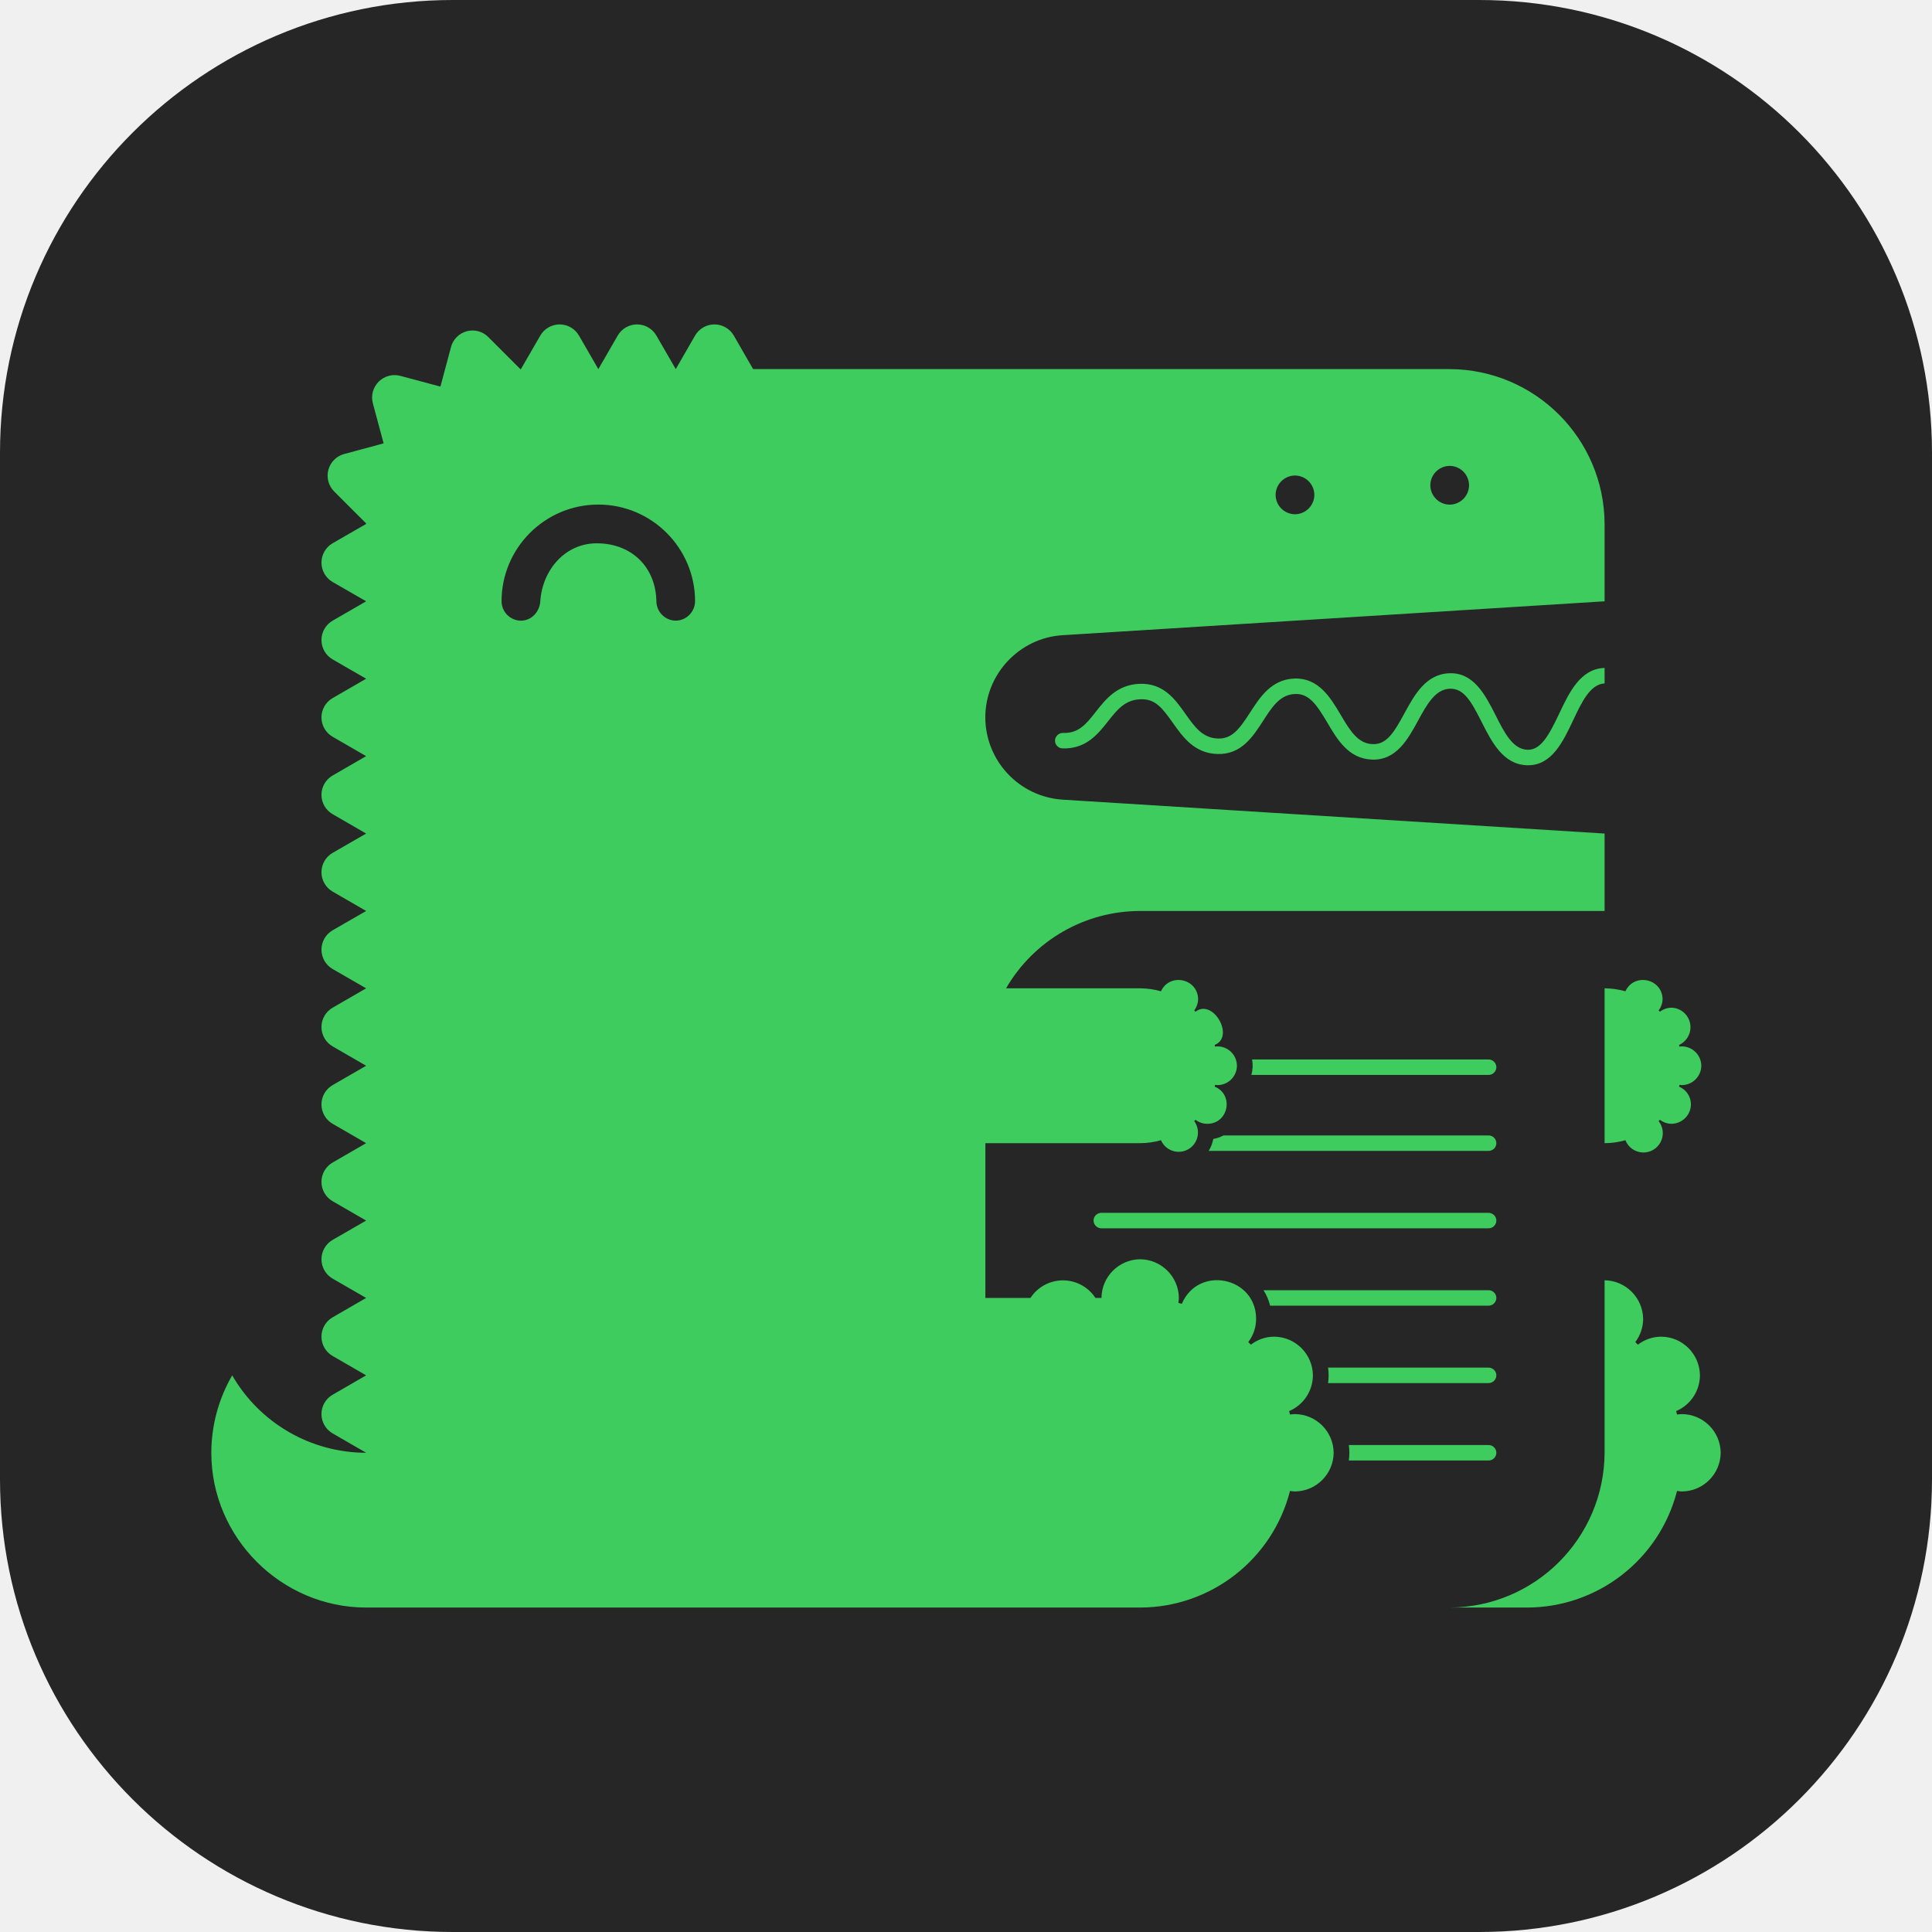
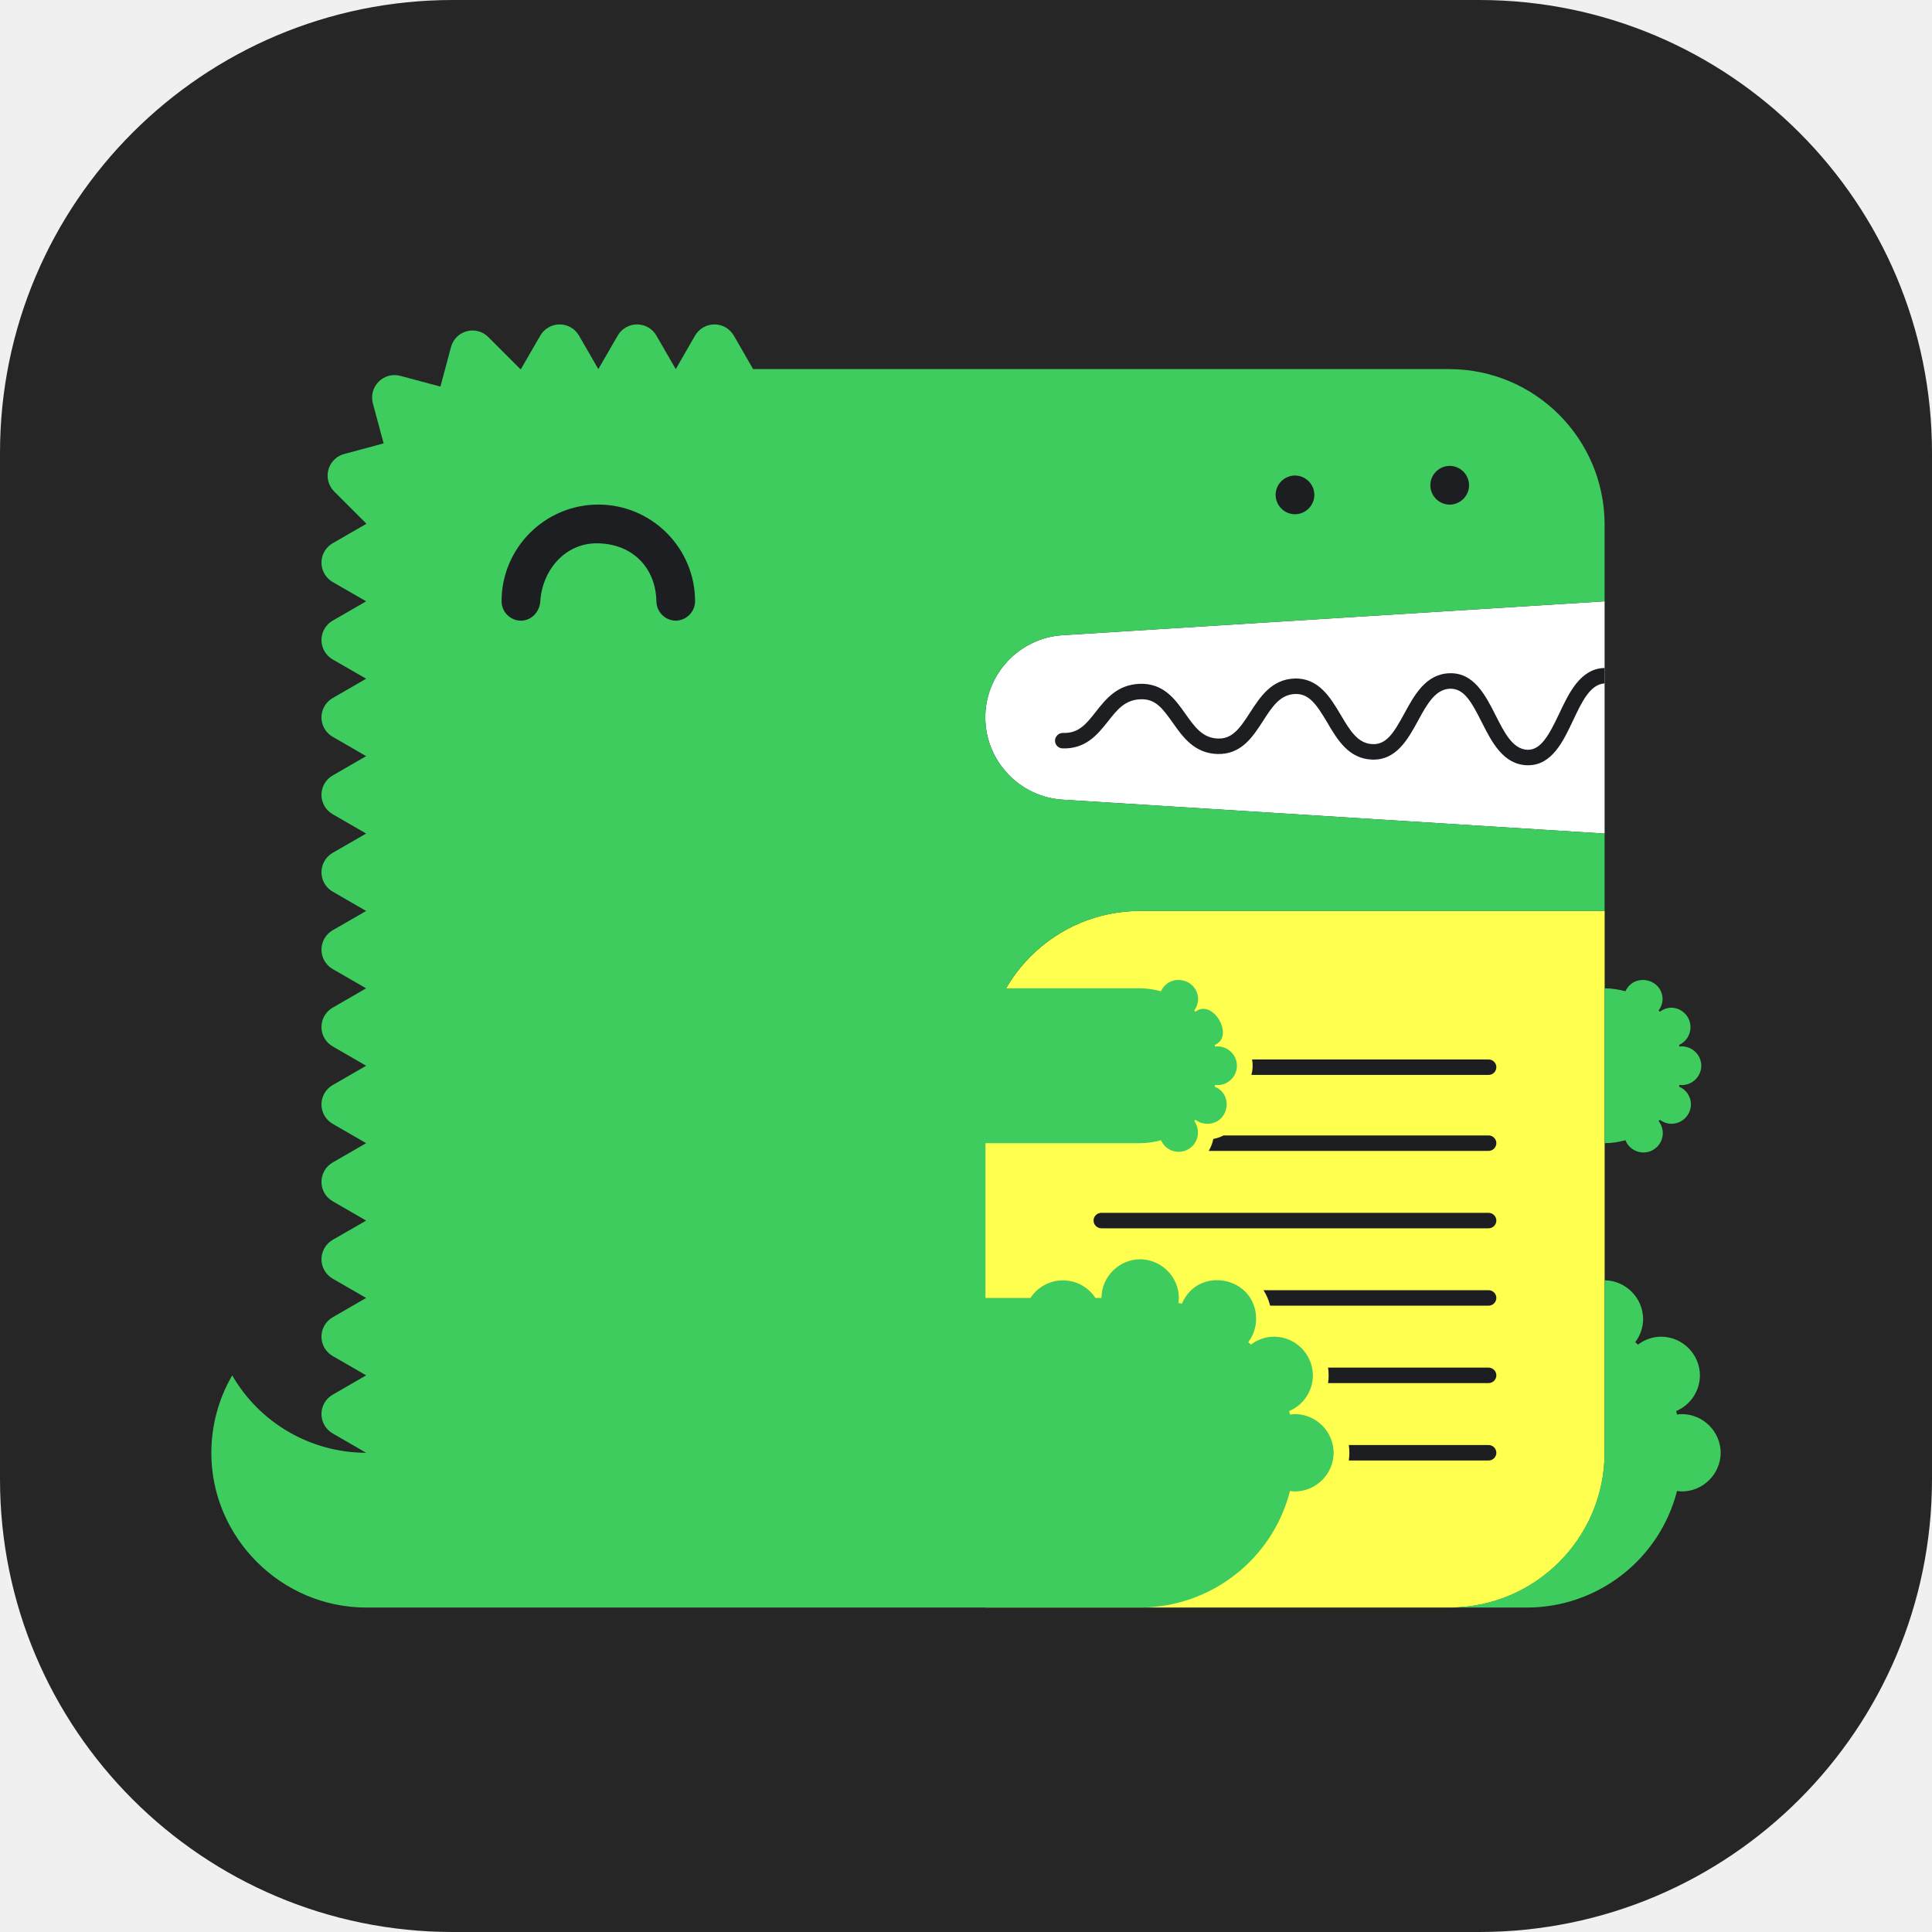
<svg xmlns="http://www.w3.org/2000/svg" width="256" height="256" viewBox="0 0 256 256" fill="none">
  <rect width="256" height="256" rx="60" fill="#262626" />
  <svg x="28" y="28" width="200" height="200" viewBox="0 0 24 24" preserveAspectRatio="xMidYMid meet">
-     <path fill="#3ECC5F" d="M2.462 22.201h12.321a2.466 2.466 0 0 0 2.369-1.854c.026.004.052.008.079.008a.621.621 0 0 0 .615-.615.621.621 0 0 0-.615-.615c-.027 0-.053.004-.079.007l-.014-.055a.62.62 0 0 0 .378-.568.621.621 0 0 0-.615-.615.608.608 0 0 0-.371.127l-.042-.041a.606.606 0 0 0 .125-.368c0-.67-.919-.858-1.181-.241l-.055-.014c.003-.026.008-.052.008-.079a.622.622 0 0 0-.616-.615.621.621 0 0 0-.615.615h-.096a.617.617 0 0 0-1.033 0h-.717v-2.461h2.461c.115 0 .226-.017.331-.047a.307.307 0 1 0 .529-.304l.02-.021c.052.04.116.064.186.064h.002c.337 0 .428-.463.117-.591l.007-.028c.013.001.026.004.039.004a.31.31 0 0 0 .308-.308.31.31 0 0 0-.308-.308c-.013 0-.026.003-.039.004a.28.28 0 0 1-.007-.027c.327-.13-.028-.745-.305-.528l-.02-.021a.307.307 0 0 0 .062-.184c-.011-.326-.454-.416-.591-.12a1.238 1.238 0 0 0-.32-.047h-2.143a2.465 2.465 0 0 1 2.132-1.23h7.385V9.894l-8.618-.539a1.315 1.315 0 0 1-1.229-1.308c0-.688.542-1.265 1.229-1.307l8.618-.539v-1.23a2.473 2.473 0 0 0-2.462-2.462H8.615l-.307-.533a.356.356 0 0 0-.616 0l-.307.533-.308-.533a.355.355 0 0 0-.615 0l-.308.533-.308-.533a.355.355 0 0 0-.615 0l-.308.533-.008.001-.51-.51a.354.354 0 0 0-.594.159l-.168.628-.639-.171a.357.357 0 0 0-.436.435l.172.639-.628.169a.356.356 0 0 0-.16.594l.51.51v.008l-.533.307a.356.356 0 0 0 0 .616l.533.307-.533.308a.356.356 0 0 0 0 .616l.533.307-.533.308a.355.355 0 0 0 0 .615l.533.308-.533.308a.355.355 0 0 0 0 .615l.533.308-.533.307a.356.356 0 0 0 0 .616l.533.308-.533.307a.356.356 0 0 0 0 .616l.533.307-.533.308a.355.355 0 0 0 0 .615l.533.308-.533.308a.355.355 0 0 0 0 .615l.533.308-.533.308a.355.355 0 0 0 0 .615l.533.308-.533.307a.356.356 0 0 0 0 .616l.533.307-.533.308a.355.355 0 0 0 0 .615l.533.308-.533.308a.355.355 0 0 0 0 .615l.533.308a2.463 2.463 0 0 1-2.13-1.231A2.465 2.465 0 0 0 0 19.74c0 1.35 1.112 2.46 2.462 2.461zm19.692-5.204v2.743a2.473 2.473 0 0 1-2.461 2.461h-.001 1.231a2.466 2.466 0 0 0 2.383-1.854c.026.004.052.008.079.008A.621.621 0 0 0 24 19.74a.621.621 0 0 0-.615-.615c-.027 0-.053.004-.079.007l-.014-.055a.62.62 0 0 0 .378-.568.621.621 0 0 0-.615-.615.608.608 0 0 0-.371.127l-.042-.041a.612.612 0 0 0 .125-.368.623.623 0 0 0-.613-.615zm-4.067 2.62h2.223c.067 0 .123.056.123.123a.124.124 0 0 1-.123.123h-2.223a.845.845 0 0 0 0-.246zm-.33-1.231h2.553c.067 0 .123.056.123.123a.124.124 0 0 1-.123.123h-2.553a.845.845 0 0 0 0-.246zm-1.026-1.231h3.579c.067 0 .123.056.123.123a.124.124 0 0 1-.123.123h-3.474a.85.85 0 0 0-.105-.246zm3.579-.984h-6.159a.126.126 0 0 1-.123-.123c0-.068.056-.123.123-.123h6.159c.067 0 .123.056.123.123a.124.124 0 0 1-.123.123zm1.844-3.816v2.462c.115 0 .225-.017.331-.047a.308.308 0 1 0 .528-.304l.021-.021c.052.04.116.064.186.064a.312.312 0 0 0 .307-.308.306.306 0 0 0-.189-.283l.007-.028c.013.001.026.004.04.004a.312.312 0 0 0 .307-.308.312.312 0 0 0-.307-.308c-.014 0-.027.003-.04.004l-.007-.027a.31.31 0 0 0-.118-.592.306.306 0 0 0-.186.064l-.021-.021a.3.3 0 0 0 .063-.184c-.011-.326-.454-.416-.591-.12a1.24 1.24 0 0 0-.321-.047zm-6.059 2.339h4.215c.067 0 .123.056.123.123a.124.124 0 0 1-.123.123h-4.451a.564.564 0 0 0 .073-.19.553.553 0 0 0 .163-.056zm.454-1.208h3.761c.067 0 .123.056.123.123a.124.124 0 0 1-.123.123h-3.772a.552.552 0 0 0 .011-.246zm5.605-6.225h-.004c-.381.013-.561.393-.719.729-.166.35-.294.578-.504.572-.233-.009-.366-.271-.506-.549-.162-.32-.347-.682-.734-.668-.375.013-.556.344-.715.636-.169.311-.285.5-.507.491-.237-.008-.363-.222-.509-.469-.163-.275-.351-.585-.731-.574-.368.013-.549.294-.709.542-.169.262-.287.421-.513.412-.243-.009-.368-.186-.513-.391-.163-.231-.347-.491-.726-.479-.36.013-.541.243-.701.446-.151.192-.27.344-.52.335h-.005a.126.126 0 0 0-.123.123c0 .066.053.121.119.123.371.012.559-.222.723-.429.145-.184.27-.343.516-.352.237-.01.348.138.516.375.16.226.341.482.705.495.382.013.566-.273.729-.525.145-.226.271-.421.511-.429.22-.008.34.166.51.453.159.271.34.577.712.59.385.014.57-.322.732-.619.14-.257.273-.5.507-.508.221-.005.336.196.506.533.159.314.339.67.717.684h.021c.377 0 .556-.378.714-.713.14-.297.273-.576.501-.588zM7.385 6.509a.312.312 0 0 1-.308-.308c-.01-.532-.378-.911-.927-.922-.528-.011-.888.432-.919.922-.011.168-.139.307-.308.308a.31.31 0 0 1-.308-.308c0-.848.69-1.538 1.539-1.538.848 0 1.538.69 1.538 1.538a.312.312 0 0 1-.307.308zm9.846-2.308a.31.31 0 0 1 .308.308.31.31 0 0 1-.308.308.31.31 0 0 1-.308-.308.31.31 0 0 1 .308-.308zm2.461-.153a.31.31 0 0 1 .307.308.31.31 0 0 1-.308.308h-.001a.31.31 0 0 1-.307-.308.31.31 0 0 1 .308-.308z" />
+     <path fill="#FFFF50" d="M12.308 22.201h7.385a2.462 2.462 0 0 0 2.462-2.462V11.124h-7.385a2.462 2.462 0 0 0-2.462 2.462z" />
+     <path fill="#FFFFFF" d="M22.154 6.201l-8.618.539c-.687.042-1.229.619-1.229 1.307 0 .688.542 1.266 1.229 1.308l8.618.539z" />
+     <path fill="#3ECC5F" d="M2.462 22.201h12.321a2.466 2.466 0 0 0 2.369-1.854c.026.004.052.008.079.008a.621.621 0 0 0 .615-.615.621.621 0 0 0-.615-.615c-.027 0-.053.004-.079.007l-.014-.055a.62.62 0 0 0 .378-.568.621.621 0 0 0-.615-.615.608.608 0 0 0-.371.127l-.042-.041a.606.606 0 0 0 .125-.368c0-.67-.919-.858-1.181-.241l-.055-.014c.003-.026.008-.052.008-.079a.622.622 0 0 0-.616-.615.621.621 0 0 0-.615.615h-.096a.617.617 0 0 0-1.033 0h-.717v-2.461h2.461c.115 0 .226-.017.331-.047a.307.307 0 1 0 .529-.304l.02-.021c.052.04.116.064.186.064h.002c.337 0 .428-.463.117-.591l.007-.028c.013.001.026.004.039.004a.31.31 0 0 0 .308-.308.31.31 0 0 0-.308-.308c-.013 0-.026.003-.039.004a.28.28 0 0 1-.007-.027c.327-.13-.028-.745-.305-.528l-.02-.021a.307.307 0 0 0 .062-.184c-.011-.326-.454-.416-.591-.12a1.238 1.238 0 0 0-.32-.047h-2.143a2.465 2.465 0 0 1 2.132-1.23h7.385V9.894l-8.618-.539a1.315 1.315 0 0 1-1.229-1.308c0-.688.542-1.265 1.229-1.307l8.618-.539v-1.23a2.473 2.473 0 0 0-2.462-2.462H8.615l-.307-.533a.356.356 0 0 0-.616 0l-.307.533-.308-.533a.355.355 0 0 0-.615 0l-.308.533-.308-.533a.355.355 0 0 0-.615 0l-.308.533-.008.001-.51-.51a.354.354 0 0 0-.594.159l-.168.628-.639-.171a.357.357 0 0 0-.436.435l.172.639-.628.169a.356.356 0 0 0-.16.594l.51.51v.008l-.533.307a.356.356 0 0 0 0 .616l.533.307-.533.308a.356.356 0 0 0 0 .616l.533.307-.533.308a.355.355 0 0 0 0 .615l.533.308-.533.308a.355.355 0 0 0 0 .615l.533.308-.533.307a.356.356 0 0 0 0 .616l.533.308-.533.307a.356.356 0 0 0 0 .616l.533.307-.533.308a.355.355 0 0 0 0 .615l.533.308-.533.308a.355.355 0 0 0 0 .615l.533.308-.533.308a.355.355 0 0 0 0 .615l.533.308-.533.307a.356.356 0 0 0 0 .616l.533.307-.533.308a.355.355 0 0 0 0 .615l.533.308-.533.308a.355.355 0 0 0 0 .615l.533.308a2.463 2.463 0 0 1-2.13-1.231A2.465 2.465 0 0 0 0 19.74c0 1.35 1.112 2.46 2.462 2.461zM22.154 16.997v2.743a2.473 2.473 0 0 1-2.461 2.461h-.001 1.231a2.466 2.466 0 0 0 2.383-1.854c.026.004.052.008.079.008A.621.621 0 0 0 24 19.74a.621.621 0 0 0-.615-.615c-.027 0-.053.004-.079.007l-.014-.055a.62.62 0 0 0 .378-.568.621.621 0 0 0-.615-.615.608.608 0 0 0-.371.127l-.042-.041a.612.612 0 0 0 .125-.368.623.623 0 0 0-.613-.615zM22.154 12.355v2.462c.115 0 .225-.017.331-.047a.308.308 0 1 0 .528-.304l.021-.021c.052.04.116.064.186.064a.312.312 0 0 0 .307-.308.306.306 0 0 0-.189-.283l.007-.028c.013.001.026.004.04.004a.312.312 0 0 0 .307-.308.312.312 0 0 0-.307-.308c-.014 0-.027.003-.04.004l-.007-.027a.31.31 0 0 0-.118-.592.306.306 0 0 0-.186.064l-.021-.021a.3.3 0 0 0 .063-.184c-.011-.326-.454-.416-.591-.12a1.24 1.24 0 0 0-.321-.047z" />
+     <path fill="#1C1E21" d="M22.154 7.261h-.004c-.381.013-.561.393-.719.729-.166.35-.294.578-.504.572-.233-.009-.366-.271-.506-.549-.162-.32-.347-.682-.734-.668-.375.013-.556.344-.715.636-.169.311-.285.5-.507.491-.237-.008-.363-.222-.509-.469-.163-.275-.351-.585-.731-.574-.368.013-.549.294-.709.542-.169.262-.287.421-.513.412-.243-.009-.368-.186-.513-.391-.163-.231-.347-.491-.726-.479-.36.013-.541.243-.701.446-.151.192-.27.344-.52.335h-.005a.126.126 0 0 0-.123.123c0 .066.053.121.119.123.371.012.559-.222.723-.429.145-.184.27-.343.516-.352.237-.01.348.138.516.375.16.226.341.482.705.495.382.013.566-.273.729-.525.145-.226.271-.421.511-.429.22-.008.34.166.51.453.159.271.34.577.712.59.385.014.57-.322.732-.619.14-.257.273-.5.507-.508.221-.005.336.196.506.533.159.314.339.67.717.684h.021c.377 0 .556-.378.714-.713.14-.297.273-.576.501-.588zM7.385 6.509a.312.312 0 0 1-.308-.308c-.01-.532-.378-.911-.927-.922-.528-.011-.888.432-.919.922-.011.168-.139.307-.308.308a.31.31 0 0 1-.308-.308c0-.848.69-1.538 1.539-1.538.848 0 1.538.69 1.538 1.538a.312.312 0 0 1-.307.308zM17.231 4.201a.31.31 0 0 1 .308.308.31.31 0 0 1-.308.308.31.31 0 0 1-.308-.308.31.31 0 0 1 .308-.308zM19.692 4.048a.31.31 0 0 1 .307.308.31.31 0 0 1-.308.308h-.001a.31.31 0 0 1-.307-.308.31.31 0 0 1 .308-.308z" />
+     <path fill="#1C1E21" d="M18.087 19.617h2.223c.067 0 .123.056.123.123a.124.124 0 0 1-.123.123h-2.223a.845.845 0 0 0 0-.246zM17.757 18.386h2.553c.067 0 .123.056.123.123a.124.124 0 0 1-.123.123h-2.553a.845.845 0 0 0 0-.246zM16.731 17.155h3.579c.067 0 .123.056.123.123a.124.124 0 0 1-.123.123h-3.474a.85.85 0 0 0-.105-.246zM20.31 16.171h-6.159a.126.126 0 0 1-.123-.123c0-.068.056-.123.123-.123h6.159c.067 0 .123.056.123.123a.124.124 0 0 1-.123.123zM16.095 14.694h4.215c.067 0 .123.056.123.123a.124.124 0 0 1-.123.123h-4.451a.564.564 0 0 0 .073-.19.553.553 0 0 0 .163-.056zM16.549 13.486h3.761c.067 0 .123.056.123.123a.124.124 0 0 1-.123.123h-3.772a.552.552 0 0 0 .011-.246z" />
  </svg>
</svg>
